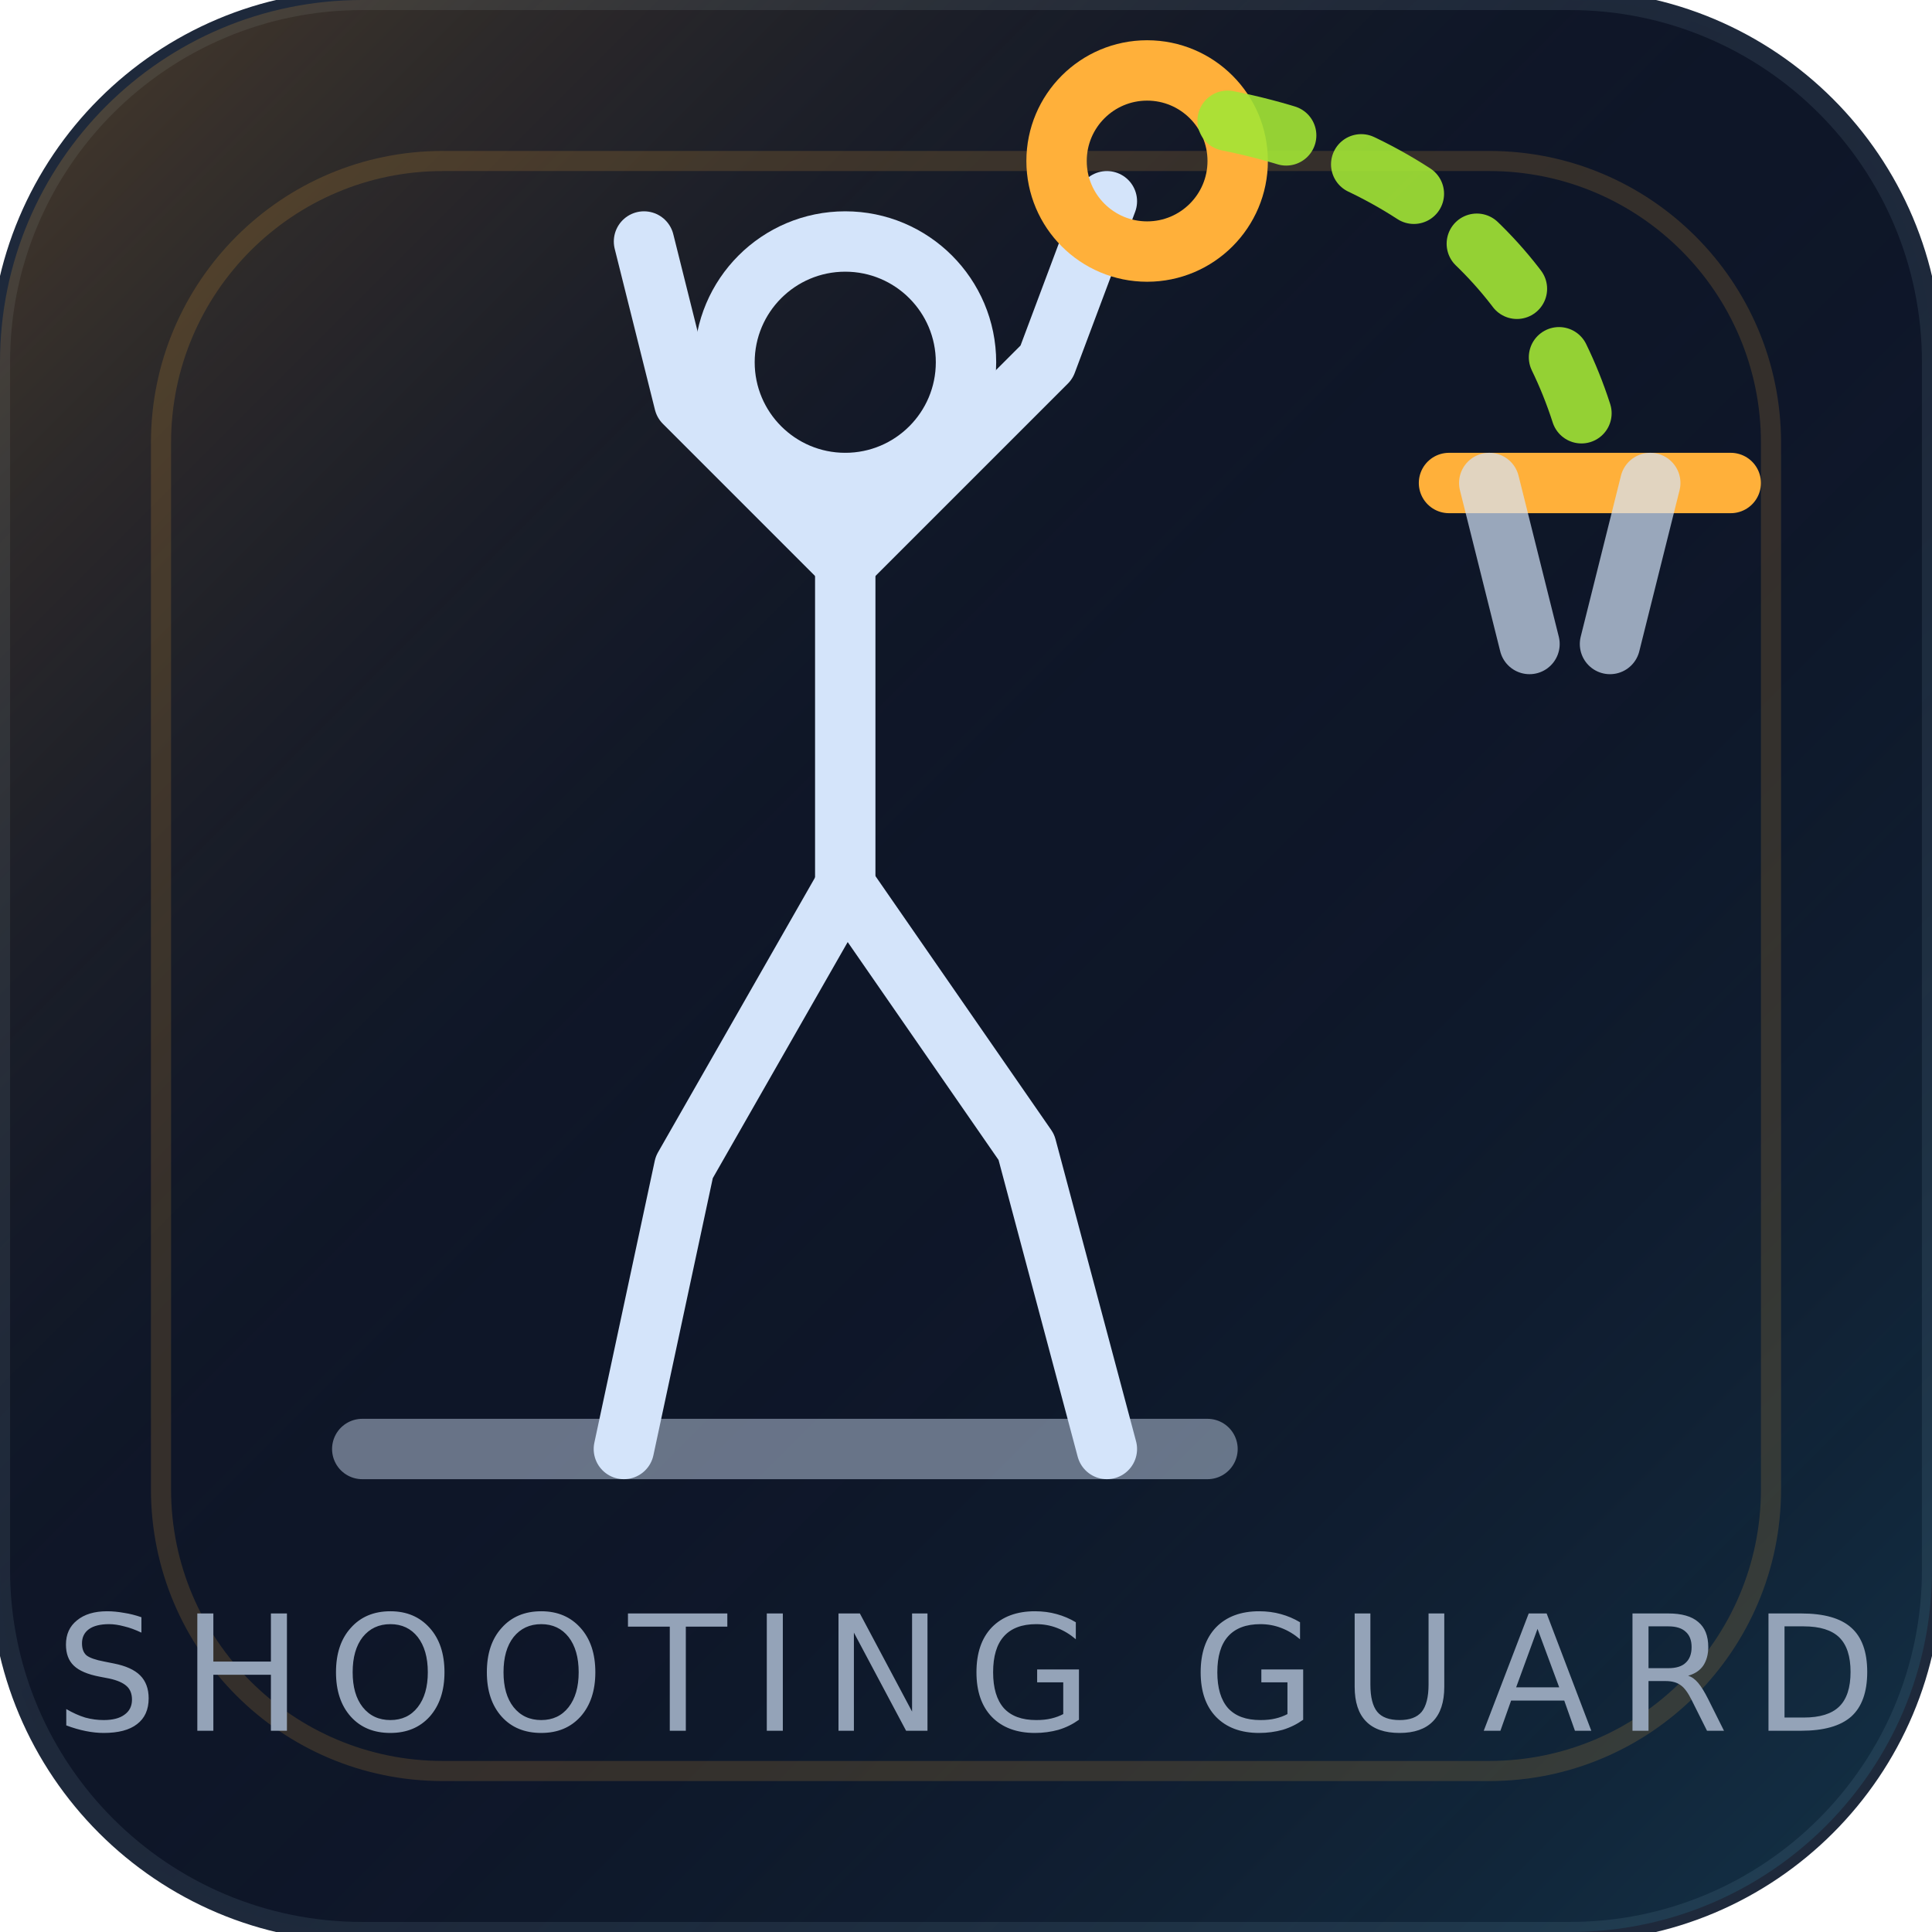
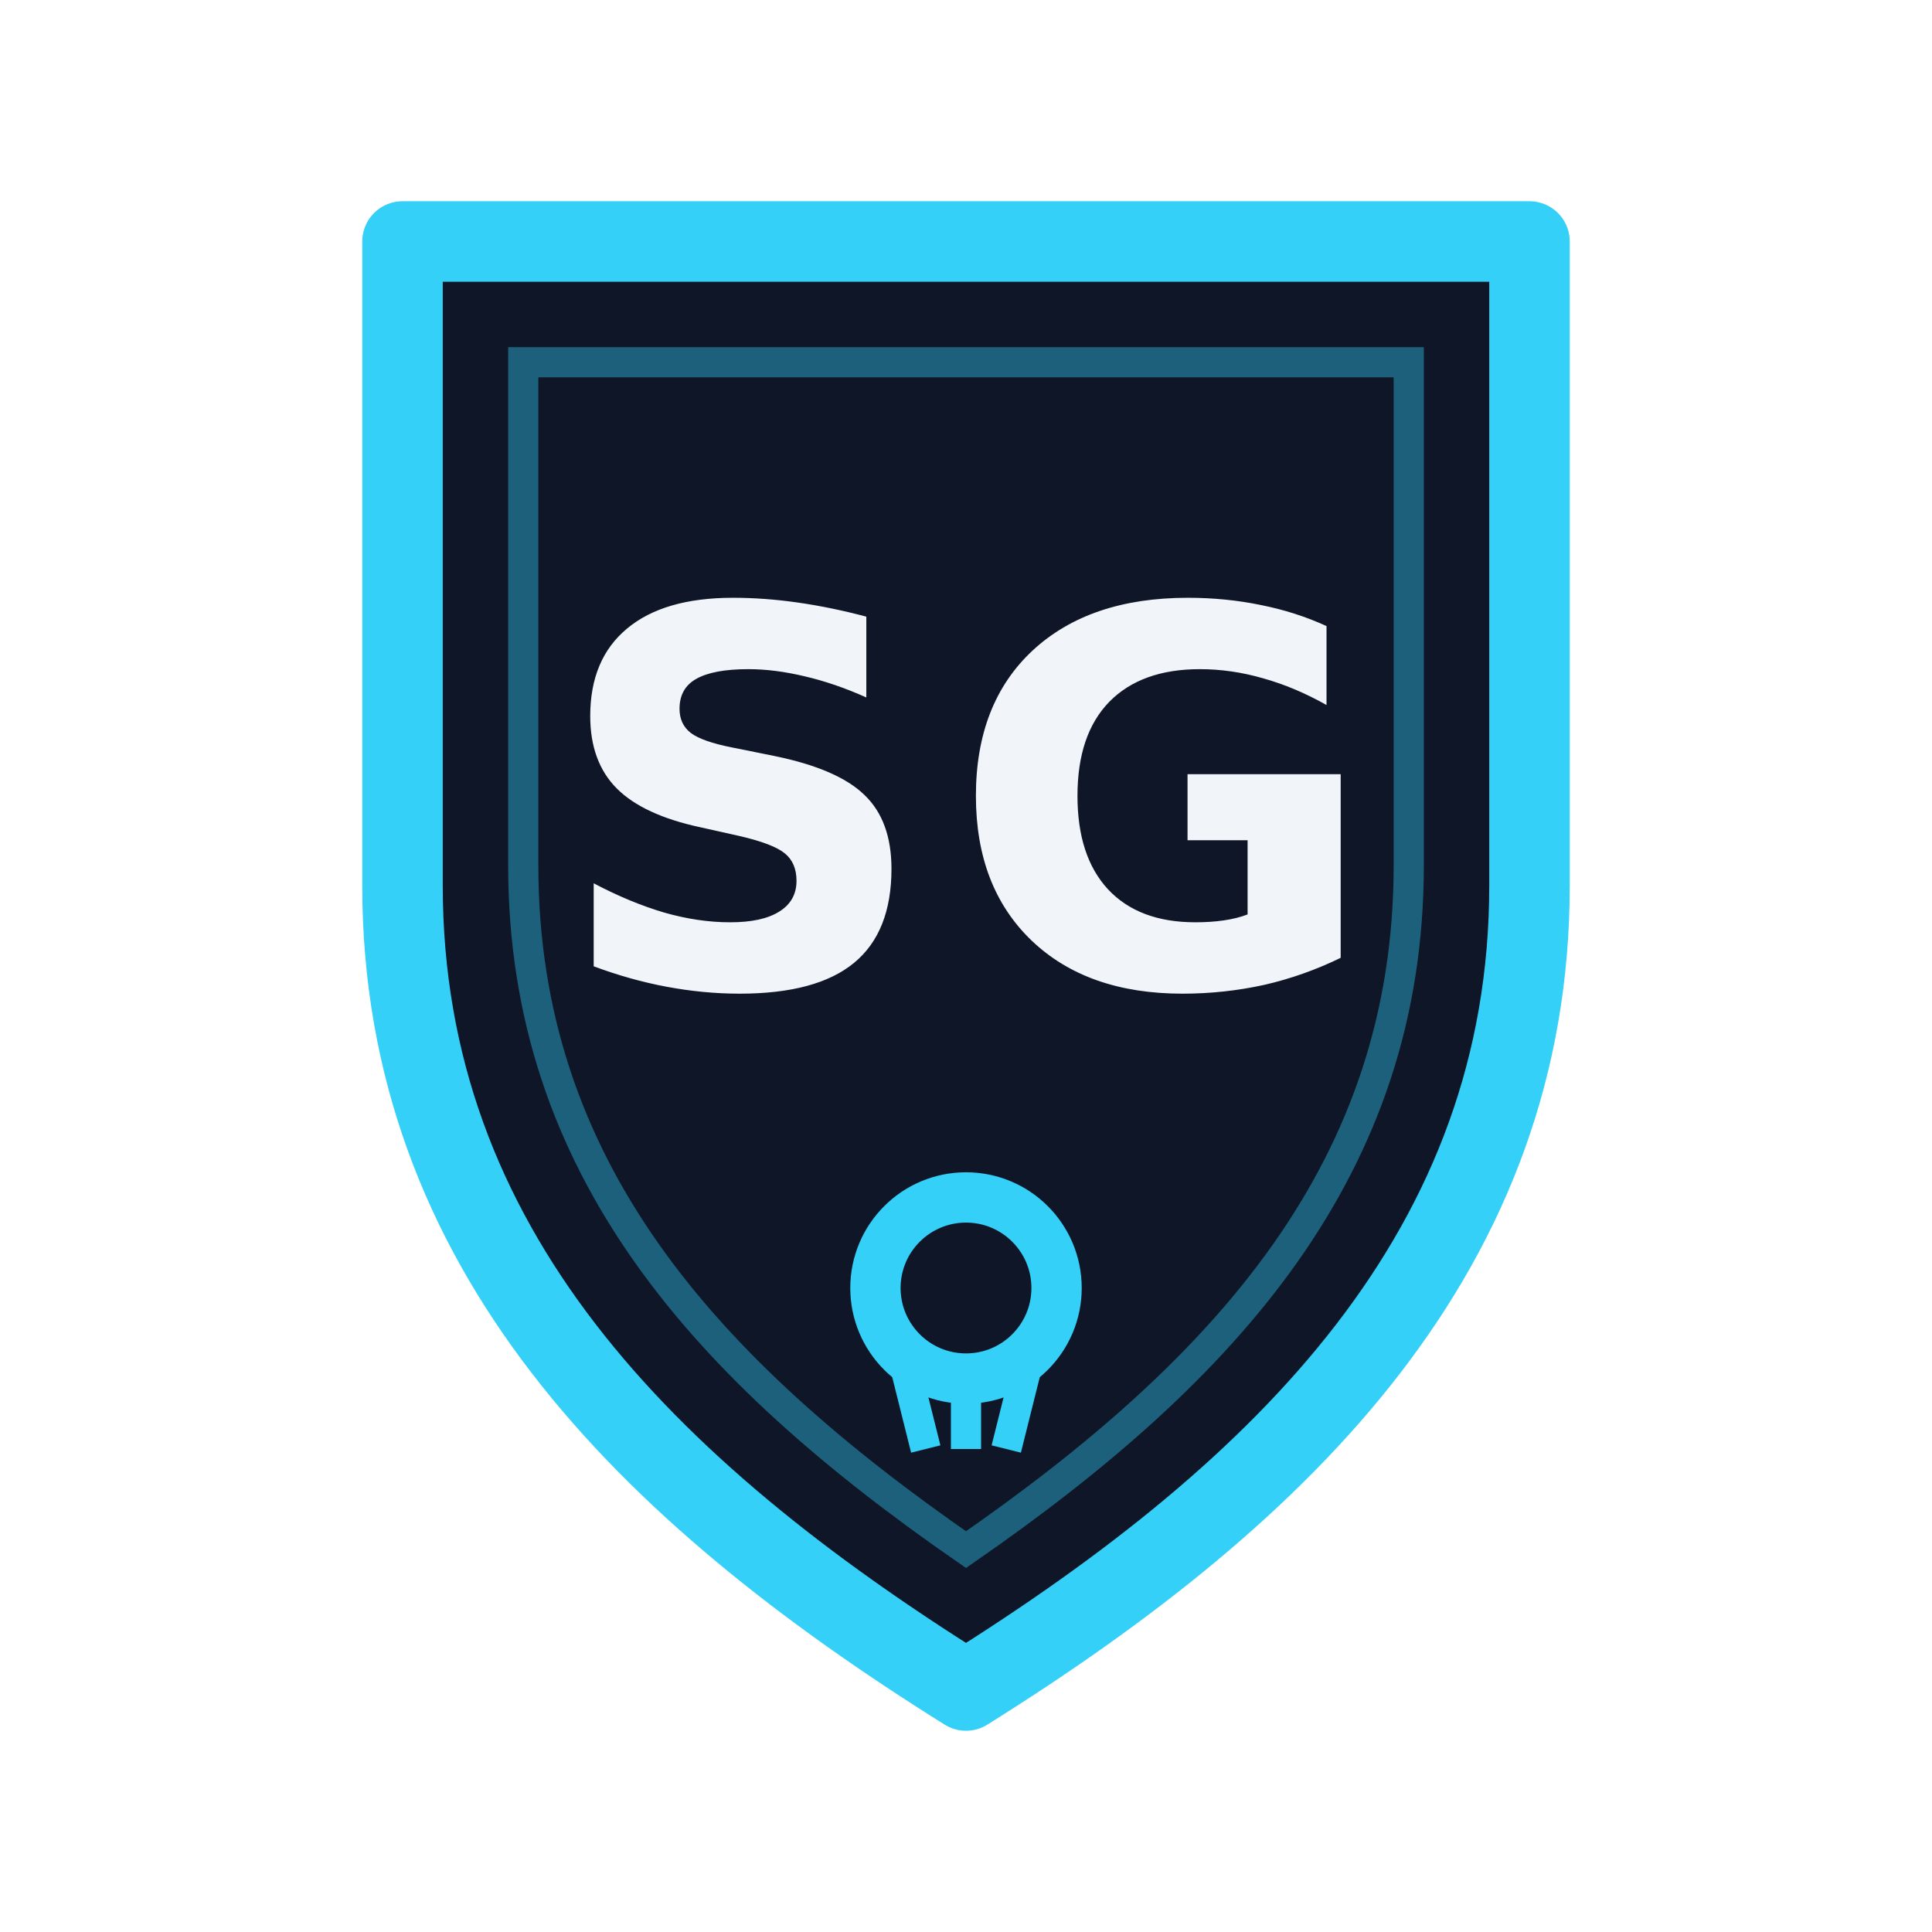
- <svg xmlns="http://www.w3.org/2000/svg" width="96" height="96" viewBox="0 0 96 96" role="img" aria-label="My2KBuilder artwork">
-   <defs>
-     <linearGradient id="bgGlow" x1="0" y1="0" x2="1" y2="1">
-       <stop offset="0" stop-color="#FFB03A" stop-opacity="0.26" />
-       <stop offset="0.48" stop-color="#070D1A" stop-opacity="0" />
-       <stop offset="1" stop-color="#34D0F7" stop-opacity="0.16" />
-     </linearGradient>
-   </defs>
-   <rect width="96" height="96" rx="18" fill="#0E1628" stroke="#1E293B" />
-   <rect width="96" height="96" rx="18" fill="url(#bgGlow)" />
-   <rect x="8" y="8" width="80" height="80" rx="14" fill="none" stroke="#FFB03A" stroke-opacity="0.16" />
-   <g fill="none" stroke="#D4E4FA" stroke-width="3" stroke-linecap="round" stroke-linejoin="round">
-     <path d="M18 72h42" opacity="0.45" />
-     <circle cx="42" cy="18" r="6" />
-     <path d="M42 24v20" />
-     <path d="M42 28l10-10 3-8" />
-     <path d="M42 28l-8-8-2-8" />
-     <path d="M42 44l-8 14-3 14" />
-     <path d="M42 44l9 13 4 15" />
-     <circle cx="57" cy="8" r="4.5" stroke="#FFB03A" />
-     <path d="M61 6c10 2 16 8 18 16" stroke="#A3E635" stroke-dasharray="3 4" opacity="0.9" />
-     <path d="M72 24h14" stroke="#FFB03A" />
-     <path d="M74 24l2 8M82 24l-2 8" opacity="0.7" />
-   </g>
-   <text x="48" y="86" text-anchor="middle" font-family="DejaVu Sans, Arial, sans-serif" font-size="8" letter-spacing="1.2" fill="#94A3B8">SHOOTING GUARD</text>
+ <svg xmlns="http://www.w3.org/2000/svg" width="96" height="96" viewBox="0 0 96 96" role="img" aria-label="SHOOTING GUARD icon, jersey crest badge style">
+   <path d="M20 12 H76 V44 C76 62 64 74 48 84 C32 74 20 62 20 44 Z" fill="#0E1628" stroke="#34D0F7" stroke-width="4" stroke-linejoin="round" />
+   <path d="M26 18 H70 V43 C70 58 61 68 48 77 C35 68 26 58 26 43 Z" fill="none" stroke="#34D0F7" stroke-width="1.5" opacity="0.4" />
+   <text x="48" y="49" text-anchor="middle" font-family="DejaVu Sans, Arial, sans-serif" font-weight="bold" font-size="26" letter-spacing="1" fill="#F1F5F9">SG</text>
+   <circle cx="48" cy="64" r="4.5" fill="none" stroke="#34D0F7" stroke-width="2.5" />
+   <path d="M45 68 l1 4 M48 68.5 v3.5 M51 68 l-1 4" stroke="#34D0F7" stroke-width="1.5" fill="none" />
</svg>
